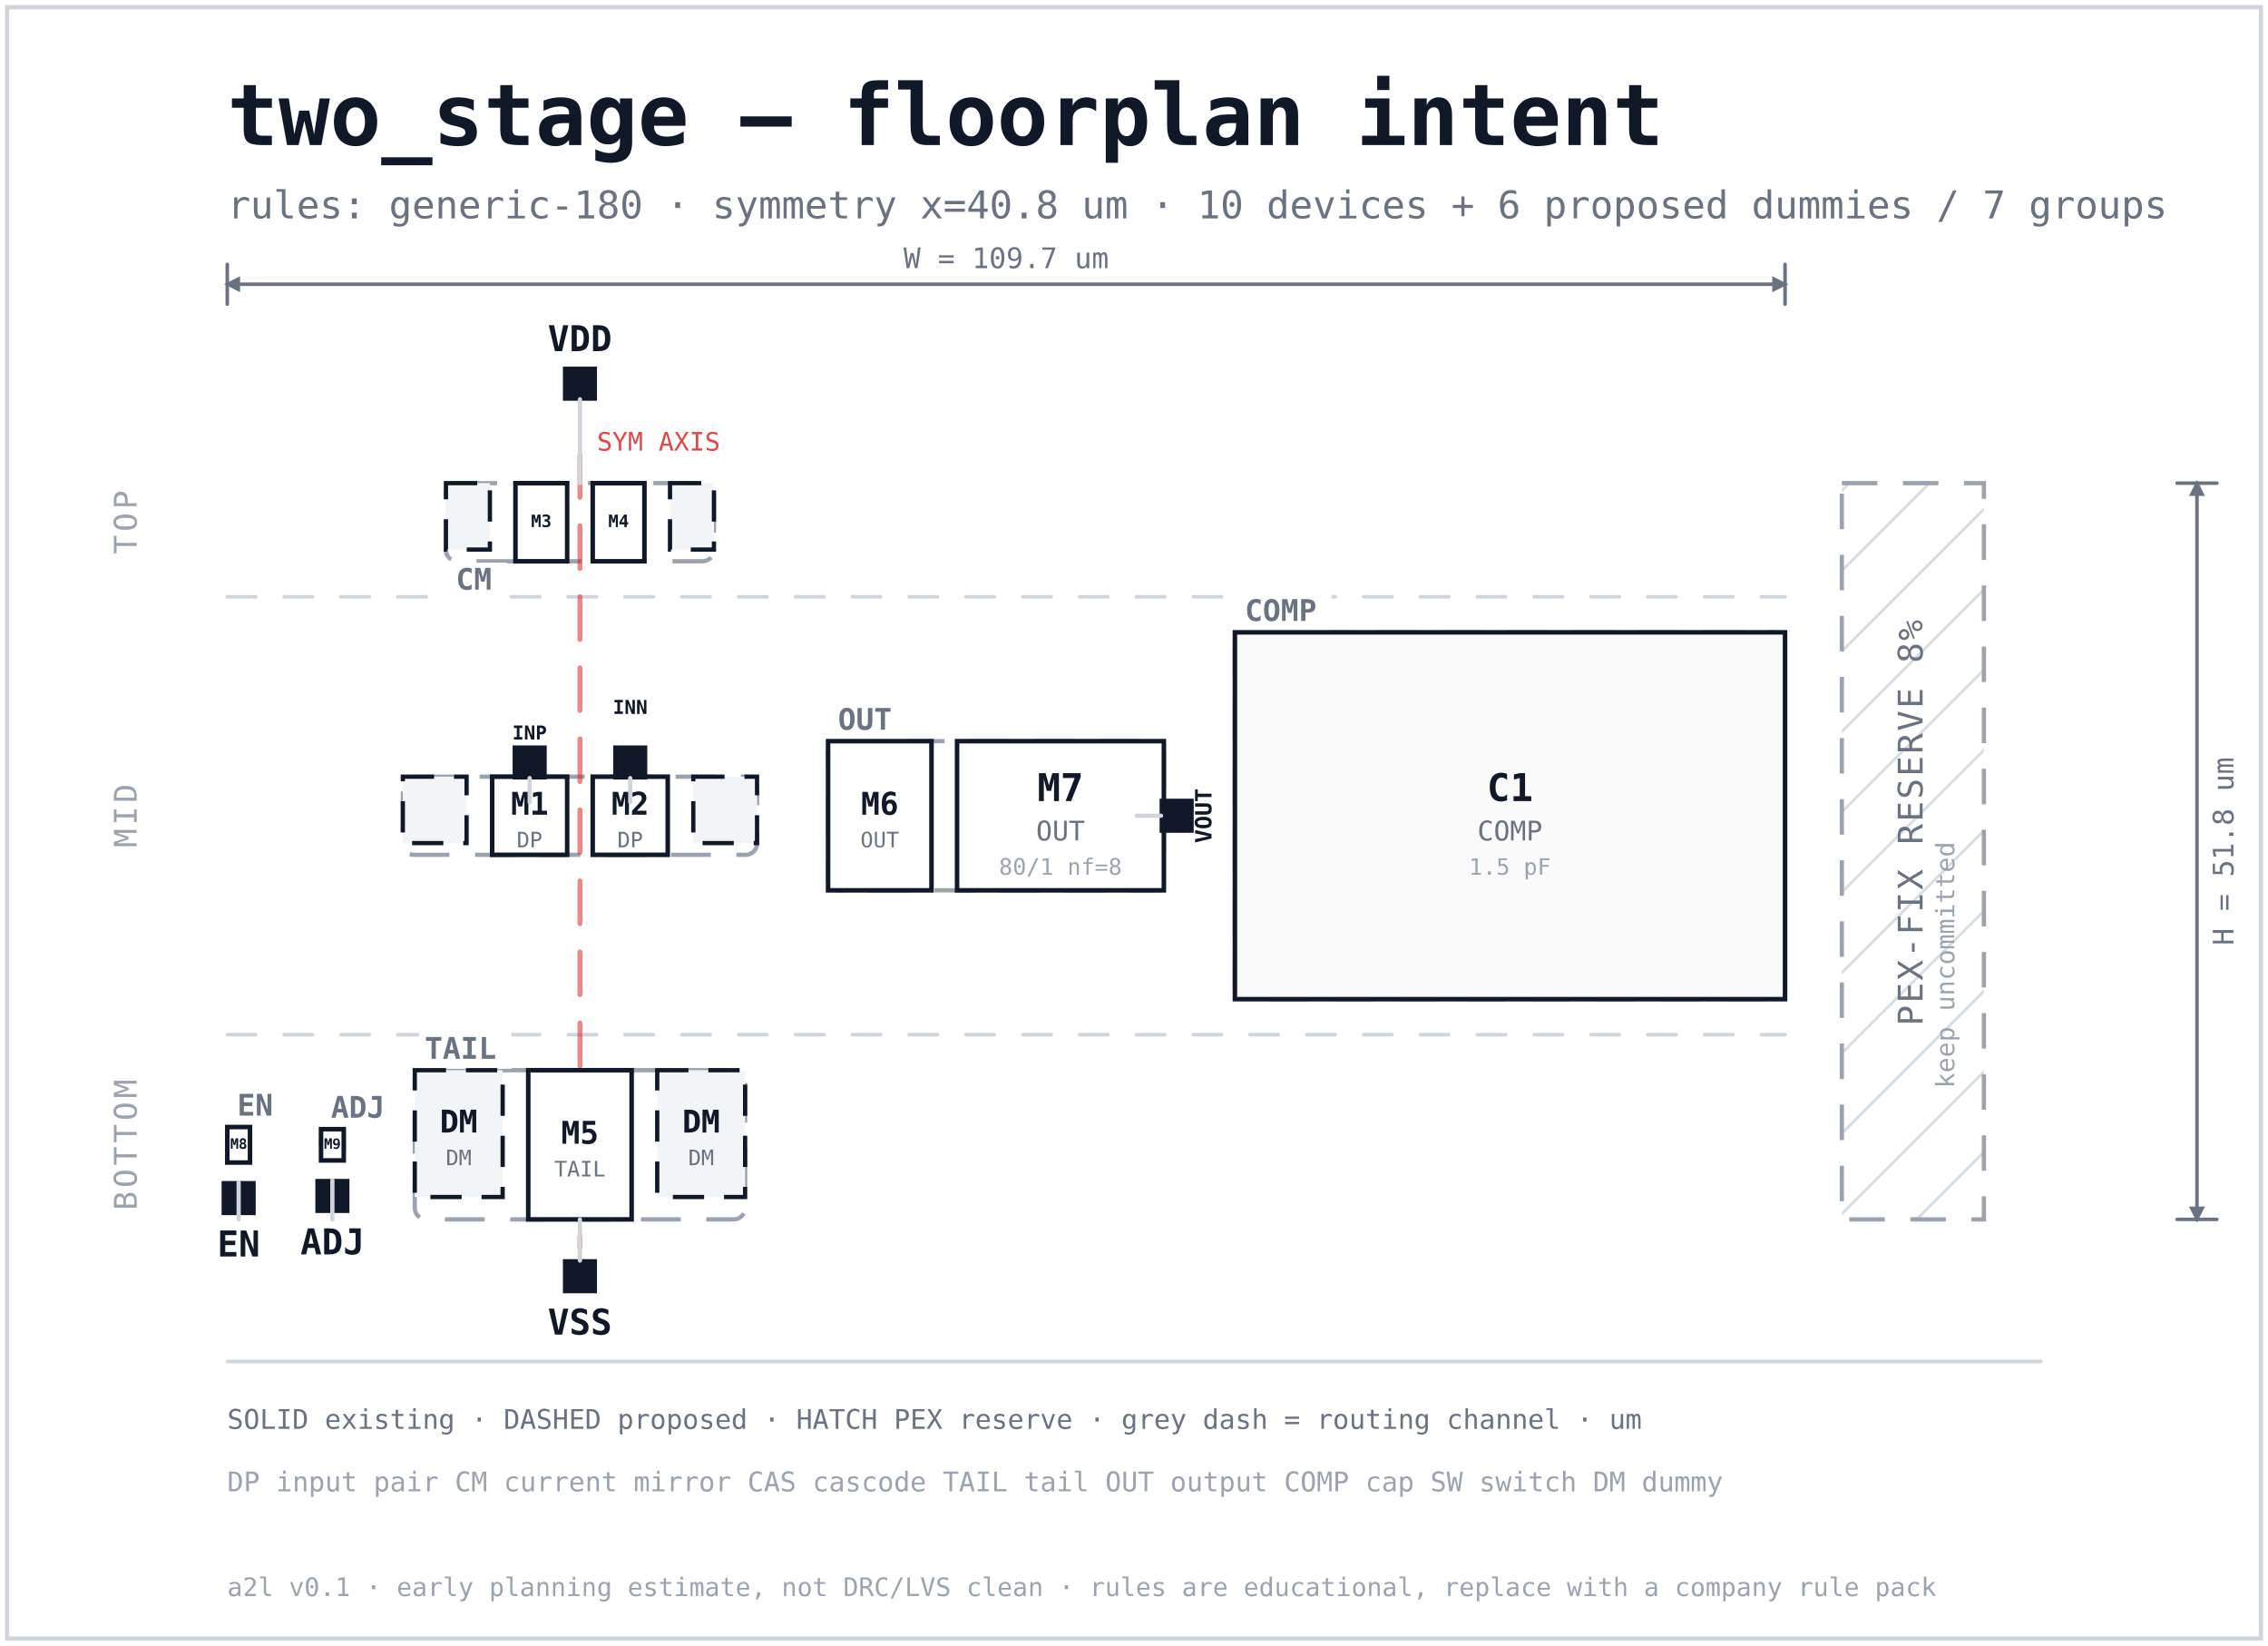
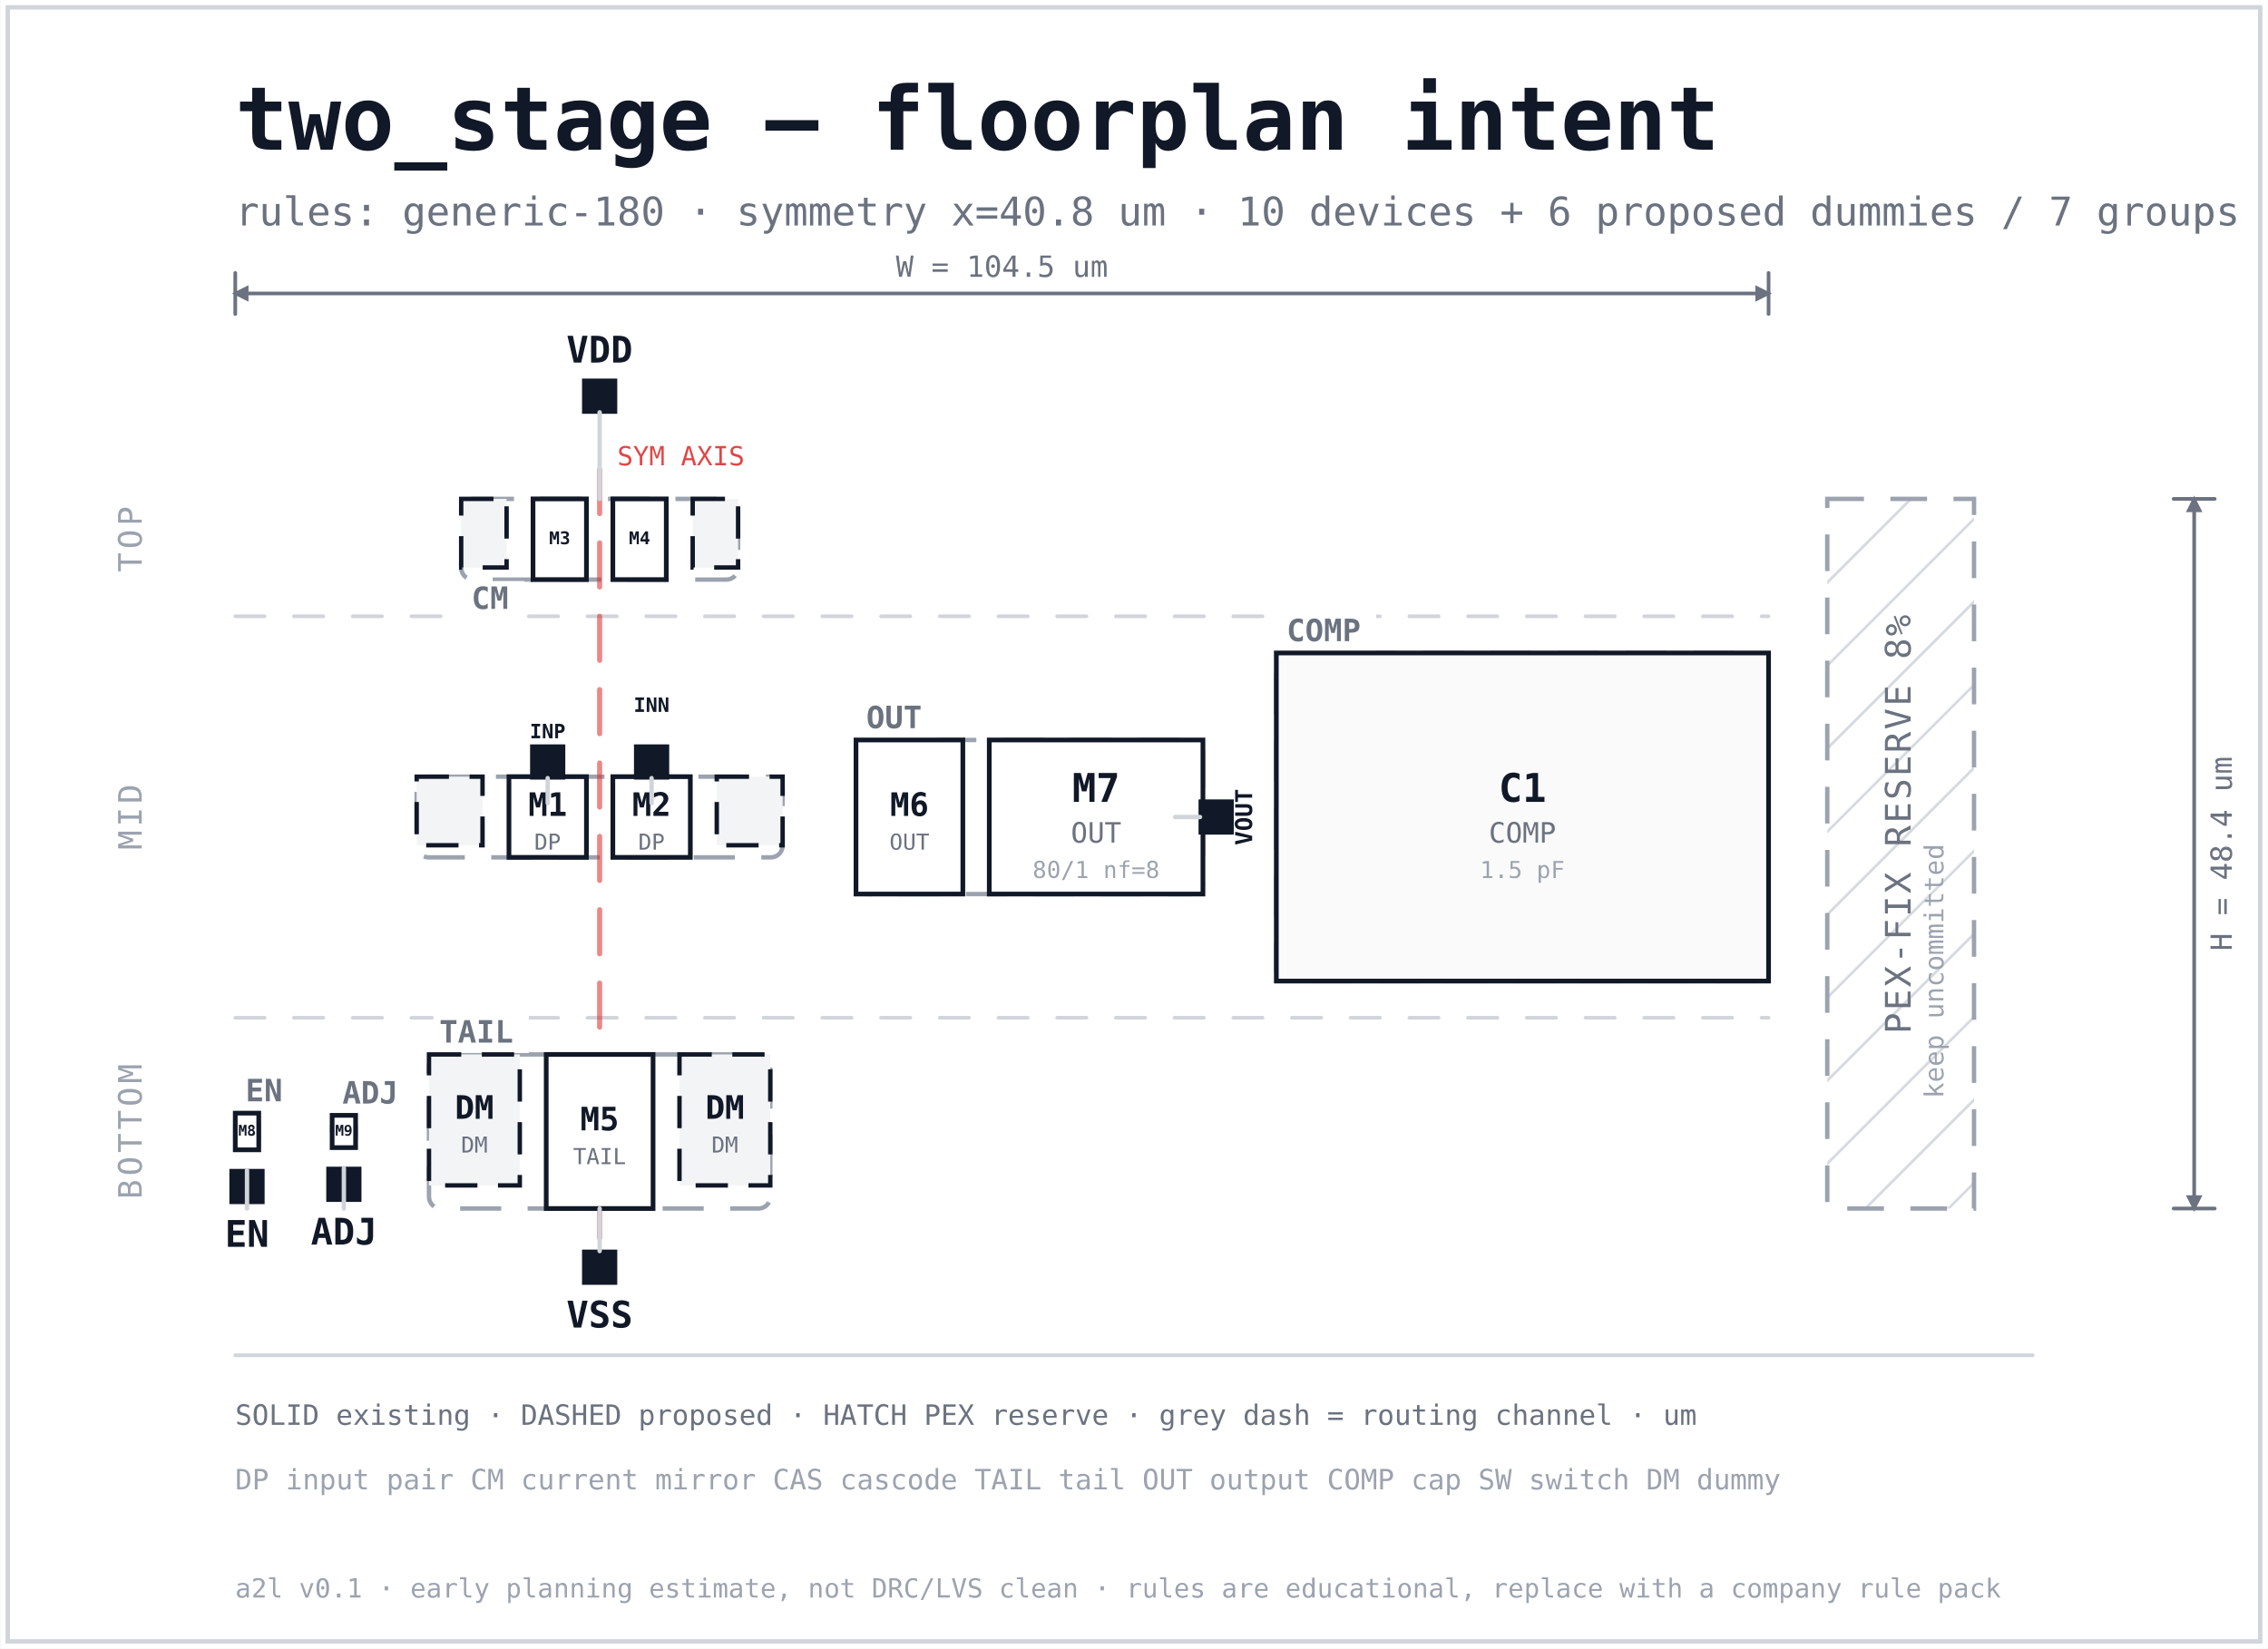
- <svg xmlns="http://www.w3.org/2000/svg" viewBox="0 0 159.666 115.820" width="958" height="695" role="img" aria-label="Floorplan sketch intent for two_stage" style="max-width:100%;background:#ffffff">
+ <svg xmlns="http://www.w3.org/2000/svg" viewBox="0 0 154.477 112.361" width="927" height="674" role="img" aria-label="Floorplan sketch intent for two_stage" style="max-width:100%;background:#ffffff">
  <defs>
    <marker id="arrow" viewBox="0 0 10 10" refX="8" refY="5" markerWidth="4.5" markerHeight="4.5" orient="auto-start-reverse">
      <path d="M 0 0 L 10 5 L 0 10 z" fill="#6b7280" />
    </marker>
    <pattern id="hatch" width="4" height="4" patternUnits="userSpaceOnUse" patternTransform="rotate(45)">
      <line x1="0" y1="0" x2="0" y2="4" stroke="#d1d5db" stroke-width="0.35" />
    </pattern>
  </defs>
-   <rect x="0" y="0" width="159.666" height="115.820" fill="#ffffff" />
-   <rect x="129.666" y="34.000" width="10.000" height="51.820" rx="0" fill="url(#hatch)" stroke="#9ca3af" stroke-width="0.3" stroke-dasharray="2.5,1.8" />
-   <text x="134.666" y="57.910" fill="#6b7280" font-size="2.4" font-family="ui-monospace, SFMono-Regular, Menlo, Consolas, monospace" font-weight="normal" text-anchor="middle" dominant-baseline="middle" letter-spacing="0.15" transform="rotate(-90 134.666 57.910)" opacity="1">PEX-FIX RESERVE 8%</text>
-   <text x="137.066" y="67.910" fill="#9ca3af" font-size="1.8" font-family="ui-monospace, SFMono-Regular, Menlo, Consolas, monospace" font-weight="normal" text-anchor="middle" dominant-baseline="middle" transform="rotate(-90 137.066 67.910)" opacity="1">keep uncommitted</text>
+   <rect x="0" y="0" width="154.477" height="112.361" fill="#ffffff" />
+   <rect x="124.477" y="34.000" width="10.000" height="48.361" rx="0" fill="url(#hatch)" stroke="#9ca3af" stroke-width="0.3" stroke-dasharray="2.5,1.8" />
+   <text x="129.477" y="56.180" fill="#6b7280" font-size="2.4" font-family="ui-monospace, SFMono-Regular, Menlo, Consolas, monospace" font-weight="normal" text-anchor="middle" dominant-baseline="middle" letter-spacing="0.15" transform="rotate(-90 129.477 56.180)" opacity="1">PEX-FIX RESERVE 8%</text>
+   <text x="131.877" y="66.180" fill="#9ca3af" font-size="1.8" font-family="ui-monospace, SFMono-Regular, Menlo, Consolas, monospace" font-weight="normal" text-anchor="middle" dominant-baseline="middle" transform="rotate(-90 131.877 66.180)" opacity="1">keep uncommitted</text>
  <text x="9.000" y="36.750" fill="#9ca3af" font-size="2.2" font-family="ui-monospace, SFMono-Regular, Menlo, Consolas, monospace" font-weight="normal" text-anchor="middle" dominant-baseline="middle" letter-spacing="0.25" transform="rotate(-90 9.000 36.750)" opacity="1">TOP</text>
-   <text x="9.000" y="57.410" fill="#9ca3af" font-size="2.2" font-family="ui-monospace, SFMono-Regular, Menlo, Consolas, monospace" font-weight="normal" text-anchor="middle" dominant-baseline="middle" letter-spacing="0.25" transform="rotate(-90 9.000 57.410)" opacity="1">MID</text>
-   <text x="9.000" y="80.570" fill="#9ca3af" font-size="2.2" font-family="ui-monospace, SFMono-Regular, Menlo, Consolas, monospace" font-weight="normal" text-anchor="middle" dominant-baseline="middle" letter-spacing="0.25" transform="rotate(-90 9.000 80.570)" opacity="1">BOTTOM</text>
-   <line x1="16.000" y1="42.000" x2="125.666" y2="42.000" stroke="#d1d5db" stroke-width="0.25" stroke-linecap="round" stroke-dasharray="2.0,2.0" opacity="1" />
-   <line x1="16.000" y1="72.820" x2="125.666" y2="72.820" stroke="#d1d5db" stroke-width="0.25" stroke-linecap="round" stroke-dasharray="2.0,2.0" opacity="1" />
-   <rect x="86.936" y="44.500" width="38.730" height="25.820" rx="0.8" fill="none" stroke="#9ca3af" stroke-width="0.3" stroke-dasharray="2.8,1.8" />
+   <text x="9.000" y="55.680" fill="#9ca3af" font-size="2.2" font-family="ui-monospace, SFMono-Regular, Menlo, Consolas, monospace" font-weight="normal" text-anchor="middle" dominant-baseline="middle" letter-spacing="0.25" transform="rotate(-90 9.000 55.680)" opacity="1">MID</text>
+   <text x="9.000" y="77.111" fill="#9ca3af" font-size="2.2" font-family="ui-monospace, SFMono-Regular, Menlo, Consolas, monospace" font-weight="normal" text-anchor="middle" dominant-baseline="middle" letter-spacing="0.25" transform="rotate(-90 9.000 77.111)" opacity="1">BOTTOM</text>
+   <line x1="16.000" y1="42.000" x2="120.477" y2="42.000" stroke="#d1d5db" stroke-width="0.25" stroke-linecap="round" stroke-dasharray="2.0,2.0" opacity="1" />
+   <line x1="16.000" y1="69.361" x2="120.477" y2="69.361" stroke="#d1d5db" stroke-width="0.25" stroke-linecap="round" stroke-dasharray="2.0,2.0" opacity="1" />
+   <rect x="86.936" y="44.500" width="33.541" height="22.361" rx="0.8" fill="none" stroke="#9ca3af" stroke-width="0.3" stroke-dasharray="2.8,1.8" />
  <rect x="87.236" y="41.800" width="6.500" height="2.600" rx="0" fill="#ffffff" stroke="none" stroke-width="0" />
  <text x="87.636" y="43.100" fill="#6b7280" font-size="2.1" font-family="ui-monospace, SFMono-Regular, Menlo, Consolas, monospace" font-weight="bold" text-anchor="start" dominant-baseline="middle" opacity="1">COMP</text>
-   <rect x="29.200" y="75.320" width="23.256" height="10.500" rx="0.8" fill="none" stroke="#9ca3af" stroke-width="0.3" stroke-dasharray="2.8,1.8" />
-   <rect x="29.500" y="72.620" width="6.500" height="2.600" rx="0" fill="#ffffff" stroke="none" stroke-width="0" />
-   <text x="29.900" y="73.920" fill="#6b7280" font-size="2.1" font-family="ui-monospace, SFMono-Regular, Menlo, Consolas, monospace" font-weight="bold" text-anchor="start" dominant-baseline="middle" opacity="1">TAIL</text>
-   <rect x="58.296" y="52.160" width="23.640" height="10.500" rx="0.8" fill="none" stroke="#9ca3af" stroke-width="0.3" stroke-dasharray="2.8,1.8" />
-   <rect x="58.596" y="49.460" width="5.250" height="2.600" rx="0" fill="#ffffff" stroke="none" stroke-width="0" />
-   <text x="58.996" y="50.760" fill="#6b7280" font-size="2.1" font-family="ui-monospace, SFMono-Regular, Menlo, Consolas, monospace" font-weight="bold" text-anchor="start" dominant-baseline="middle" opacity="1">OUT</text>
-   <rect x="28.360" y="54.660" width="24.936" height="5.500" rx="0.8" fill="none" stroke="#9ca3af" stroke-width="0.3" stroke-dasharray="2.8,1.8" />
+   <rect x="29.200" y="71.861" width="23.256" height="10.500" rx="0.8" fill="none" stroke="#9ca3af" stroke-width="0.3" stroke-dasharray="2.8,1.8" />
+   <rect x="29.500" y="69.161" width="6.500" height="2.600" rx="0" fill="#ffffff" stroke="none" stroke-width="0" />
+   <text x="29.900" y="70.461" fill="#6b7280" font-size="2.1" font-family="ui-monospace, SFMono-Regular, Menlo, Consolas, monospace" font-weight="bold" text-anchor="start" dominant-baseline="middle" opacity="1">TAIL</text>
+   <rect x="58.296" y="50.430" width="23.640" height="10.500" rx="0.8" fill="none" stroke="#9ca3af" stroke-width="0.3" stroke-dasharray="2.8,1.8" />
+   <rect x="58.596" y="47.730" width="5.250" height="2.600" rx="0" fill="#ffffff" stroke="none" stroke-width="0" />
+   <text x="58.996" y="49.030" fill="#6b7280" font-size="2.1" font-family="ui-monospace, SFMono-Regular, Menlo, Consolas, monospace" font-weight="bold" text-anchor="start" dominant-baseline="middle" opacity="1">OUT</text>
+   <rect x="28.360" y="52.930" width="24.936" height="5.500" rx="0.8" fill="none" stroke="#9ca3af" stroke-width="0.3" stroke-dasharray="2.8,1.8" />
  <rect x="31.394" y="34.000" width="18.868" height="5.500" rx="0.8" fill="none" stroke="#9ca3af" stroke-width="0.3" stroke-dasharray="2.8,1.8" />
  <rect x="31.694" y="39.600" width="4.000" height="2.600" rx="0" fill="#ffffff" stroke="none" stroke-width="0" />
  <text x="32.094" y="40.900" fill="#6b7280" font-size="2.1" font-family="ui-monospace, SFMono-Regular, Menlo, Consolas, monospace" font-weight="bold" text-anchor="start" dominant-baseline="middle" opacity="1">CM</text>
-   <rect x="16.000" y="79.320" width="1.600" height="2.500" rx="0.8" fill="none" stroke="#9ca3af" stroke-width="0.3" stroke-dasharray="2.8,1.8" />
-   <rect x="16.300" y="76.620" width="4.000" height="2.600" rx="0" fill="#ffffff" stroke="none" stroke-width="0" />
-   <text x="16.700" y="77.920" fill="#6b7280" font-size="2.1" font-family="ui-monospace, SFMono-Regular, Menlo, Consolas, monospace" font-weight="bold" text-anchor="start" dominant-baseline="middle" opacity="1">EN</text>
-   <rect x="22.600" y="79.470" width="1.600" height="2.200" rx="0.8" fill="none" stroke="#9ca3af" stroke-width="0.3" stroke-dasharray="2.8,1.8" />
-   <rect x="22.900" y="76.770" width="5.250" height="2.600" rx="0" fill="#ffffff" stroke="none" stroke-width="0" />
-   <text x="23.300" y="78.070" fill="#6b7280" font-size="2.1" font-family="ui-monospace, SFMono-Regular, Menlo, Consolas, monospace" font-weight="bold" text-anchor="start" dominant-baseline="middle" opacity="1">ADJ</text>
-   <line x1="40.828" y1="32.000" x2="40.828" y2="87.820" stroke="#dc2626" stroke-width="0.35" stroke-linecap="round" stroke-dasharray="3.0,2.0" opacity="0.55" />
+   <rect x="16.000" y="75.861" width="1.600" height="2.500" rx="0.8" fill="none" stroke="#9ca3af" stroke-width="0.3" stroke-dasharray="2.8,1.8" />
+   <rect x="16.300" y="73.161" width="4.000" height="2.600" rx="0" fill="#ffffff" stroke="none" stroke-width="0" />
+   <text x="16.700" y="74.461" fill="#6b7280" font-size="2.1" font-family="ui-monospace, SFMono-Regular, Menlo, Consolas, monospace" font-weight="bold" text-anchor="start" dominant-baseline="middle" opacity="1">EN</text>
+   <rect x="22.600" y="76.011" width="1.600" height="2.200" rx="0.8" fill="none" stroke="#9ca3af" stroke-width="0.3" stroke-dasharray="2.8,1.8" />
+   <rect x="22.900" y="73.311" width="5.250" height="2.600" rx="0" fill="#ffffff" stroke="none" stroke-width="0" />
+   <text x="23.300" y="74.611" fill="#6b7280" font-size="2.1" font-family="ui-monospace, SFMono-Regular, Menlo, Consolas, monospace" font-weight="bold" text-anchor="start" dominant-baseline="middle" opacity="1">ADJ</text>
+   <line x1="40.828" y1="32.000" x2="40.828" y2="84.361" stroke="#dc2626" stroke-width="0.35" stroke-linecap="round" stroke-dasharray="3.0,2.0" opacity="0.55" />
  <text x="42.028" y="31.200" fill="#dc2626" font-size="1.8" font-family="ui-monospace, SFMono-Regular, Menlo, Consolas, monospace" font-weight="normal" text-anchor="start" dominant-baseline="middle" opacity="0.85">SYM AXIS</text>
-   <rect x="86.936" y="44.500" width="38.730" height="25.820" rx="0" fill="#fafafa" stroke="#111827" stroke-width="0.32" />
-   <text x="106.301" y="55.610" fill="#111827" font-size="2.7" font-family="ui-monospace, SFMono-Regular, Menlo, Consolas, monospace" font-weight="bold" text-anchor="middle" dominant-baseline="middle" opacity="1">C1</text>
-   <text x="106.301" y="58.610" fill="#6b7280" font-size="1.9" font-family="ui-monospace, SFMono-Regular, Menlo, Consolas, monospace" font-weight="normal" text-anchor="middle" dominant-baseline="middle" opacity="1">COMP</text>
-   <text x="106.301" y="61.110" fill="#9ca3af" font-size="1.6" font-family="ui-monospace, SFMono-Regular, Menlo, Consolas, monospace" font-weight="normal" text-anchor="middle" dominant-baseline="middle" opacity="1">1.5 pF</text>
-   <rect x="37.188" y="75.320" width="7.280" height="10.500" rx="0" fill="#ffffff" stroke="#111827" stroke-width="0.32" />
-   <text x="40.828" y="79.870" fill="#111827" font-size="2.2" font-family="ui-monospace, SFMono-Regular, Menlo, Consolas, monospace" font-weight="bold" text-anchor="middle" dominant-baseline="middle" opacity="1">M5</text>
-   <text x="40.828" y="82.370" fill="#6b7280" font-size="1.5" font-family="ui-monospace, SFMono-Regular, Menlo, Consolas, monospace" font-weight="normal" text-anchor="middle" dominant-baseline="middle" opacity="1">TAIL</text>
-   <rect x="29.200" y="75.320" width="6.188" height="8.925" rx="0" fill="#f3f4f6" stroke="#111827" stroke-width="0.3" stroke-dasharray="2.2,1.4" />
-   <text x="32.294" y="79.082" fill="#111827" font-size="2.2" font-family="ui-monospace, SFMono-Regular, Menlo, Consolas, monospace" font-weight="bold" text-anchor="middle" dominant-baseline="middle" opacity="1">DM</text>
-   <text x="32.294" y="81.582" fill="#6b7280" font-size="1.5" font-family="ui-monospace, SFMono-Regular, Menlo, Consolas, monospace" font-weight="normal" text-anchor="middle" dominant-baseline="middle" opacity="1">DM</text>
-   <rect x="46.268" y="75.320" width="6.188" height="8.925" rx="0" fill="#f3f4f6" stroke="#111827" stroke-width="0.3" stroke-dasharray="2.2,1.4" />
-   <text x="49.362" y="79.082" fill="#111827" font-size="2.2" font-family="ui-monospace, SFMono-Regular, Menlo, Consolas, monospace" font-weight="bold" text-anchor="middle" dominant-baseline="middle" opacity="1">DM</text>
-   <text x="49.362" y="81.582" fill="#6b7280" font-size="1.5" font-family="ui-monospace, SFMono-Regular, Menlo, Consolas, monospace" font-weight="normal" text-anchor="middle" dominant-baseline="middle" opacity="1">DM</text>
-   <rect x="58.296" y="52.160" width="7.280" height="10.500" rx="0" fill="#ffffff" stroke="#111827" stroke-width="0.32" />
-   <text x="61.936" y="56.710" fill="#111827" font-size="2.2" font-family="ui-monospace, SFMono-Regular, Menlo, Consolas, monospace" font-weight="bold" text-anchor="middle" dominant-baseline="middle" opacity="1">M6</text>
-   <text x="61.936" y="59.210" fill="#6b7280" font-size="1.5" font-family="ui-monospace, SFMono-Regular, Menlo, Consolas, monospace" font-weight="normal" text-anchor="middle" dominant-baseline="middle" opacity="1">OUT</text>
-   <rect x="67.376" y="52.160" width="14.560" height="10.500" rx="0" fill="#ffffff" stroke="#111827" stroke-width="0.32" />
-   <text x="74.656" y="55.610" fill="#111827" font-size="2.7" font-family="ui-monospace, SFMono-Regular, Menlo, Consolas, monospace" font-weight="bold" text-anchor="middle" dominant-baseline="middle" opacity="1">M7</text>
-   <text x="74.656" y="58.610" fill="#6b7280" font-size="1.9" font-family="ui-monospace, SFMono-Regular, Menlo, Consolas, monospace" font-weight="normal" text-anchor="middle" dominant-baseline="middle" opacity="1">OUT</text>
-   <text x="74.656" y="61.110" fill="#9ca3af" font-size="1.6" font-family="ui-monospace, SFMono-Regular, Menlo, Consolas, monospace" font-weight="normal" text-anchor="middle" dominant-baseline="middle" opacity="1">80/1 nf=8</text>
-   <rect x="34.648" y="54.660" width="5.280" height="5.500" rx="0" fill="#ffffff" stroke="#111827" stroke-width="0.32" />
-   <text x="37.288" y="56.710" fill="#111827" font-size="2.2" font-family="ui-monospace, SFMono-Regular, Menlo, Consolas, monospace" font-weight="bold" text-anchor="middle" dominant-baseline="middle" opacity="1">M1</text>
-   <text x="37.288" y="59.210" fill="#6b7280" font-size="1.5" font-family="ui-monospace, SFMono-Regular, Menlo, Consolas, monospace" font-weight="normal" text-anchor="middle" dominant-baseline="middle" opacity="1">DP</text>
-   <rect x="41.728" y="54.660" width="5.280" height="5.500" rx="0" fill="#ffffff" stroke="#111827" stroke-width="0.32" />
-   <text x="44.368" y="56.710" fill="#111827" font-size="2.2" font-family="ui-monospace, SFMono-Regular, Menlo, Consolas, monospace" font-weight="bold" text-anchor="middle" dominant-baseline="middle" opacity="1">M2</text>
-   <text x="44.368" y="59.210" fill="#6b7280" font-size="1.5" font-family="ui-monospace, SFMono-Regular, Menlo, Consolas, monospace" font-weight="normal" text-anchor="middle" dominant-baseline="middle" opacity="1">DP</text>
-   <rect x="28.360" y="54.660" width="4.488" height="4.675" rx="0" fill="#f3f4f6" stroke="#111827" stroke-width="0.3" stroke-dasharray="2.2,1.4" />
-   <rect x="48.808" y="54.660" width="4.488" height="4.675" rx="0" fill="#f3f4f6" stroke="#111827" stroke-width="0.3" stroke-dasharray="2.2,1.4" />
+   <rect x="86.936" y="44.500" width="33.541" height="22.361" rx="0" fill="#fafafa" stroke="#111827" stroke-width="0.32" />
+   <text x="103.707" y="53.880" fill="#111827" font-size="2.7" font-family="ui-monospace, SFMono-Regular, Menlo, Consolas, monospace" font-weight="bold" text-anchor="middle" dominant-baseline="middle" opacity="1">C1</text>
+   <text x="103.707" y="56.880" fill="#6b7280" font-size="1.9" font-family="ui-monospace, SFMono-Regular, Menlo, Consolas, monospace" font-weight="normal" text-anchor="middle" dominant-baseline="middle" opacity="1">COMP</text>
+   <text x="103.707" y="59.380" fill="#9ca3af" font-size="1.6" font-family="ui-monospace, SFMono-Regular, Menlo, Consolas, monospace" font-weight="normal" text-anchor="middle" dominant-baseline="middle" opacity="1">1.5 pF</text>
+   <rect x="37.188" y="71.861" width="7.280" height="10.500" rx="0" fill="#ffffff" stroke="#111827" stroke-width="0.32" />
+   <text x="40.828" y="76.411" fill="#111827" font-size="2.2" font-family="ui-monospace, SFMono-Regular, Menlo, Consolas, monospace" font-weight="bold" text-anchor="middle" dominant-baseline="middle" opacity="1">M5</text>
+   <text x="40.828" y="78.911" fill="#6b7280" font-size="1.5" font-family="ui-monospace, SFMono-Regular, Menlo, Consolas, monospace" font-weight="normal" text-anchor="middle" dominant-baseline="middle" opacity="1">TAIL</text>
+   <rect x="29.200" y="71.861" width="6.188" height="8.925" rx="0" fill="#f3f4f6" stroke="#111827" stroke-width="0.3" stroke-dasharray="2.2,1.4" />
+   <text x="32.294" y="75.623" fill="#111827" font-size="2.2" font-family="ui-monospace, SFMono-Regular, Menlo, Consolas, monospace" font-weight="bold" text-anchor="middle" dominant-baseline="middle" opacity="1">DM</text>
+   <text x="32.294" y="78.123" fill="#6b7280" font-size="1.5" font-family="ui-monospace, SFMono-Regular, Menlo, Consolas, monospace" font-weight="normal" text-anchor="middle" dominant-baseline="middle" opacity="1">DM</text>
+   <rect x="46.268" y="71.861" width="6.188" height="8.925" rx="0" fill="#f3f4f6" stroke="#111827" stroke-width="0.3" stroke-dasharray="2.2,1.4" />
+   <text x="49.362" y="75.623" fill="#111827" font-size="2.2" font-family="ui-monospace, SFMono-Regular, Menlo, Consolas, monospace" font-weight="bold" text-anchor="middle" dominant-baseline="middle" opacity="1">DM</text>
+   <text x="49.362" y="78.123" fill="#6b7280" font-size="1.5" font-family="ui-monospace, SFMono-Regular, Menlo, Consolas, monospace" font-weight="normal" text-anchor="middle" dominant-baseline="middle" opacity="1">DM</text>
+   <rect x="58.296" y="50.430" width="7.280" height="10.500" rx="0" fill="#ffffff" stroke="#111827" stroke-width="0.32" />
+   <text x="61.936" y="54.980" fill="#111827" font-size="2.2" font-family="ui-monospace, SFMono-Regular, Menlo, Consolas, monospace" font-weight="bold" text-anchor="middle" dominant-baseline="middle" opacity="1">M6</text>
+   <text x="61.936" y="57.480" fill="#6b7280" font-size="1.5" font-family="ui-monospace, SFMono-Regular, Menlo, Consolas, monospace" font-weight="normal" text-anchor="middle" dominant-baseline="middle" opacity="1">OUT</text>
+   <rect x="67.376" y="50.430" width="14.560" height="10.500" rx="0" fill="#ffffff" stroke="#111827" stroke-width="0.32" />
+   <text x="74.656" y="53.880" fill="#111827" font-size="2.7" font-family="ui-monospace, SFMono-Regular, Menlo, Consolas, monospace" font-weight="bold" text-anchor="middle" dominant-baseline="middle" opacity="1">M7</text>
+   <text x="74.656" y="56.880" fill="#6b7280" font-size="1.9" font-family="ui-monospace, SFMono-Regular, Menlo, Consolas, monospace" font-weight="normal" text-anchor="middle" dominant-baseline="middle" opacity="1">OUT</text>
+   <text x="74.656" y="59.380" fill="#9ca3af" font-size="1.6" font-family="ui-monospace, SFMono-Regular, Menlo, Consolas, monospace" font-weight="normal" text-anchor="middle" dominant-baseline="middle" opacity="1">80/1 nf=8</text>
+   <rect x="34.648" y="52.930" width="5.280" height="5.500" rx="0" fill="#ffffff" stroke="#111827" stroke-width="0.32" />
+   <text x="37.288" y="54.980" fill="#111827" font-size="2.2" font-family="ui-monospace, SFMono-Regular, Menlo, Consolas, monospace" font-weight="bold" text-anchor="middle" dominant-baseline="middle" opacity="1">M1</text>
+   <text x="37.288" y="57.480" fill="#6b7280" font-size="1.5" font-family="ui-monospace, SFMono-Regular, Menlo, Consolas, monospace" font-weight="normal" text-anchor="middle" dominant-baseline="middle" opacity="1">DP</text>
+   <rect x="41.728" y="52.930" width="5.280" height="5.500" rx="0" fill="#ffffff" stroke="#111827" stroke-width="0.32" />
+   <text x="44.368" y="54.980" fill="#111827" font-size="2.2" font-family="ui-monospace, SFMono-Regular, Menlo, Consolas, monospace" font-weight="bold" text-anchor="middle" dominant-baseline="middle" opacity="1">M2</text>
+   <text x="44.368" y="57.480" fill="#6b7280" font-size="1.5" font-family="ui-monospace, SFMono-Regular, Menlo, Consolas, monospace" font-weight="normal" text-anchor="middle" dominant-baseline="middle" opacity="1">DP</text>
+   <rect x="28.360" y="52.930" width="4.488" height="4.675" rx="0" fill="#f3f4f6" stroke="#111827" stroke-width="0.3" stroke-dasharray="2.2,1.4" />
+   <rect x="48.808" y="52.930" width="4.488" height="4.675" rx="0" fill="#f3f4f6" stroke="#111827" stroke-width="0.3" stroke-dasharray="2.2,1.4" />
  <rect x="36.288" y="34.000" width="3.640" height="5.500" rx="0" fill="#ffffff" stroke="#111827" stroke-width="0.32" />
  <text x="38.108" y="36.750" fill="#111827" font-size="1.2" font-family="ui-monospace, SFMono-Regular, Menlo, Consolas, monospace" font-weight="bold" text-anchor="middle" dominant-baseline="middle" opacity="1">M3</text>
  <rect x="41.728" y="34.000" width="3.640" height="5.500" rx="0" fill="#ffffff" stroke="#111827" stroke-width="0.32" />
  <text x="43.548" y="36.750" fill="#111827" font-size="1.2" font-family="ui-monospace, SFMono-Regular, Menlo, Consolas, monospace" font-weight="bold" text-anchor="middle" dominant-baseline="middle" opacity="1">M4</text>
  <rect x="31.394" y="34.000" width="3.094" height="4.675" rx="0" fill="#f3f4f6" stroke="#111827" stroke-width="0.3" stroke-dasharray="2.2,1.4" />
  <rect x="47.168" y="34.000" width="3.094" height="4.675" rx="0" fill="#f3f4f6" stroke="#111827" stroke-width="0.3" stroke-dasharray="2.2,1.4" />
-   <rect x="16.000" y="79.320" width="1.600" height="2.500" rx="0" fill="#ffffff" stroke="#111827" stroke-width="0.32" />
-   <text x="16.800" y="80.570" fill="#111827" font-size="0.992" font-family="ui-monospace, SFMono-Regular, Menlo, Consolas, monospace" font-weight="bold" text-anchor="middle" dominant-baseline="middle" opacity="1">M8</text>
-   <rect x="22.600" y="79.470" width="1.600" height="2.200" rx="0" fill="#ffffff" stroke="#111827" stroke-width="0.32" />
-   <text x="23.400" y="80.570" fill="#111827" font-size="0.992" font-family="ui-monospace, SFMono-Regular, Menlo, Consolas, monospace" font-weight="bold" text-anchor="middle" dominant-baseline="middle" opacity="1">M9</text>
+   <rect x="16.000" y="75.861" width="1.600" height="2.500" rx="0" fill="#ffffff" stroke="#111827" stroke-width="0.32" />
+   <text x="16.800" y="77.111" fill="#111827" font-size="0.992" font-family="ui-monospace, SFMono-Regular, Menlo, Consolas, monospace" font-weight="bold" text-anchor="middle" dominant-baseline="middle" opacity="1">M8</text>
+   <rect x="22.600" y="76.011" width="1.600" height="2.200" rx="0" fill="#ffffff" stroke="#111827" stroke-width="0.32" />
+   <text x="23.400" y="77.111" fill="#111827" font-size="0.992" font-family="ui-monospace, SFMono-Regular, Menlo, Consolas, monospace" font-weight="bold" text-anchor="middle" dominant-baseline="middle" opacity="1">M9</text>
  <rect x="39.728" y="25.900" width="2.200" height="2.200" rx="0" fill="#111827" stroke="#111827" stroke-width="0.2" />
  <text x="40.828" y="24.000" fill="#111827" font-size="2.5" font-family="ui-monospace, SFMono-Regular, Menlo, Consolas, monospace" font-weight="bold" text-anchor="middle" dominant-baseline="middle" opacity="1">VDD</text>
  <line x1="40.828" y1="28.100" x2="40.828" y2="34.000" stroke="#d1d5db" stroke-width="0.3" stroke-linecap="round" opacity="1" />
-   <rect x="39.728" y="88.720" width="2.200" height="2.200" rx="0" fill="#111827" stroke="#111827" stroke-width="0.2" />
-   <text x="40.828" y="93.220" fill="#111827" font-size="2.5" font-family="ui-monospace, SFMono-Regular, Menlo, Consolas, monospace" font-weight="bold" text-anchor="middle" dominant-baseline="middle" opacity="1">VSS</text>
-   <line x1="40.828" y1="88.720" x2="40.828" y2="85.820" stroke="#d1d5db" stroke-width="0.3" stroke-linecap="round" opacity="1" />
-   <rect x="36.188" y="52.560" width="2.200" height="2.200" rx="0" fill="#111827" stroke="#111827" stroke-width="0.2" />
-   <text x="37.288" y="51.660" fill="#111827" font-size="1.35" font-family="ui-monospace, SFMono-Regular, Menlo, Consolas, monospace" font-weight="bold" text-anchor="middle" dominant-baseline="middle" opacity="1">INP</text>
-   <line x1="37.288" y1="54.760" x2="37.288" y2="56.460" stroke="#d1d5db" stroke-width="0.3" stroke-linecap="round" opacity="1" />
-   <rect x="43.268" y="52.560" width="2.200" height="2.200" rx="0" fill="#111827" stroke="#111827" stroke-width="0.2" />
-   <text x="44.368" y="49.860" fill="#111827" font-size="1.35" font-family="ui-monospace, SFMono-Regular, Menlo, Consolas, monospace" font-weight="bold" text-anchor="middle" dominant-baseline="middle" opacity="1">INN</text>
-   <line x1="44.368" y1="54.760" x2="44.368" y2="56.460" stroke="#d1d5db" stroke-width="0.3" stroke-linecap="round" opacity="1" />
-   <rect x="81.736" y="56.310" width="2.200" height="2.200" rx="0" fill="#111827" stroke="#111827" stroke-width="0.2" />
-   <text x="84.836" y="57.410" fill="#111827" font-size="1.6" font-family="ui-monospace, SFMono-Regular, Menlo, Consolas, monospace" font-weight="bold" text-anchor="middle" dominant-baseline="middle" transform="rotate(-90 84.836 57.410)" opacity="1">VOUT</text>
-   <line x1="81.736" y1="57.410" x2="80.036" y2="57.410" stroke="#d1d5db" stroke-width="0.3" stroke-linecap="round" opacity="1" />
-   <rect x="15.700" y="83.220" width="2.200" height="2.200" rx="0" fill="#111827" stroke="#111827" stroke-width="0.2" />
-   <text x="16.800" y="87.720" fill="#111827" font-size="2.5" font-family="ui-monospace, SFMono-Regular, Menlo, Consolas, monospace" font-weight="bold" text-anchor="middle" dominant-baseline="middle" opacity="1">EN</text>
-   <line x1="16.800" y1="83.220" x2="16.800" y2="85.820" stroke="#d1d5db" stroke-width="0.3" stroke-linecap="round" opacity="1" />
-   <rect x="22.300" y="83.070" width="2.200" height="2.200" rx="0" fill="#111827" stroke="#111827" stroke-width="0.2" />
-   <text x="23.400" y="87.570" fill="#111827" font-size="2.5" font-family="ui-monospace, SFMono-Regular, Menlo, Consolas, monospace" font-weight="bold" text-anchor="middle" dominant-baseline="middle" opacity="1">ADJ</text>
-   <line x1="23.400" y1="83.070" x2="23.400" y2="85.820" stroke="#d1d5db" stroke-width="0.3" stroke-linecap="round" opacity="1" />
-   <line x1="16.000" y1="20.000" x2="125.666" y2="20.000" stroke="#6b7280" stroke-width="0.25" stroke-linecap="round" marker-start="url(#arrow)" marker-end="url(#arrow)" opacity="1" />
+   <rect x="39.728" y="85.261" width="2.200" height="2.200" rx="0" fill="#111827" stroke="#111827" stroke-width="0.2" />
+   <text x="40.828" y="89.761" fill="#111827" font-size="2.5" font-family="ui-monospace, SFMono-Regular, Menlo, Consolas, monospace" font-weight="bold" text-anchor="middle" dominant-baseline="middle" opacity="1">VSS</text>
+   <line x1="40.828" y1="85.261" x2="40.828" y2="82.361" stroke="#d1d5db" stroke-width="0.3" stroke-linecap="round" opacity="1" />
+   <rect x="36.188" y="50.830" width="2.200" height="2.200" rx="0" fill="#111827" stroke="#111827" stroke-width="0.2" />
+   <text x="37.288" y="49.930" fill="#111827" font-size="1.35" font-family="ui-monospace, SFMono-Regular, Menlo, Consolas, monospace" font-weight="bold" text-anchor="middle" dominant-baseline="middle" opacity="1">INP</text>
+   <line x1="37.288" y1="53.030" x2="37.288" y2="54.730" stroke="#d1d5db" stroke-width="0.3" stroke-linecap="round" opacity="1" />
+   <rect x="43.268" y="50.830" width="2.200" height="2.200" rx="0" fill="#111827" stroke="#111827" stroke-width="0.2" />
+   <text x="44.368" y="48.130" fill="#111827" font-size="1.35" font-family="ui-monospace, SFMono-Regular, Menlo, Consolas, monospace" font-weight="bold" text-anchor="middle" dominant-baseline="middle" opacity="1">INN</text>
+   <line x1="44.368" y1="53.030" x2="44.368" y2="54.730" stroke="#d1d5db" stroke-width="0.3" stroke-linecap="round" opacity="1" />
+   <rect x="81.736" y="54.580" width="2.200" height="2.200" rx="0" fill="#111827" stroke="#111827" stroke-width="0.2" />
+   <text x="84.836" y="55.680" fill="#111827" font-size="1.6" font-family="ui-monospace, SFMono-Regular, Menlo, Consolas, monospace" font-weight="bold" text-anchor="middle" dominant-baseline="middle" transform="rotate(-90 84.836 55.680)" opacity="1">VOUT</text>
+   <line x1="81.736" y1="55.680" x2="80.036" y2="55.680" stroke="#d1d5db" stroke-width="0.3" stroke-linecap="round" opacity="1" />
+   <rect x="15.700" y="79.761" width="2.200" height="2.200" rx="0" fill="#111827" stroke="#111827" stroke-width="0.2" />
+   <text x="16.800" y="84.261" fill="#111827" font-size="2.5" font-family="ui-monospace, SFMono-Regular, Menlo, Consolas, monospace" font-weight="bold" text-anchor="middle" dominant-baseline="middle" opacity="1">EN</text>
+   <line x1="16.800" y1="79.761" x2="16.800" y2="82.361" stroke="#d1d5db" stroke-width="0.3" stroke-linecap="round" opacity="1" />
+   <rect x="22.300" y="79.611" width="2.200" height="2.200" rx="0" fill="#111827" stroke="#111827" stroke-width="0.2" />
+   <text x="23.400" y="84.111" fill="#111827" font-size="2.5" font-family="ui-monospace, SFMono-Regular, Menlo, Consolas, monospace" font-weight="bold" text-anchor="middle" dominant-baseline="middle" opacity="1">ADJ</text>
+   <line x1="23.400" y1="79.611" x2="23.400" y2="82.361" stroke="#d1d5db" stroke-width="0.3" stroke-linecap="round" opacity="1" />
+   <line x1="16.000" y1="20.000" x2="120.477" y2="20.000" stroke="#6b7280" stroke-width="0.25" stroke-linecap="round" marker-start="url(#arrow)" marker-end="url(#arrow)" opacity="1" />
  <line x1="16.000" y1="18.600" x2="16.000" y2="21.400" stroke="#6b7280" stroke-width="0.25" stroke-linecap="round" opacity="1" />
-   <line x1="125.666" y1="18.600" x2="125.666" y2="21.400" stroke="#6b7280" stroke-width="0.25" stroke-linecap="round" opacity="1" />
-   <text x="70.833" y="18.300" fill="#6b7280" font-size="2" font-family="ui-monospace, SFMono-Regular, Menlo, Consolas, monospace" font-weight="normal" text-anchor="middle" dominant-baseline="middle" opacity="1">W = 109.7 um</text>
-   <line x1="154.666" y1="34.000" x2="154.666" y2="85.820" stroke="#6b7280" stroke-width="0.25" stroke-linecap="round" marker-start="url(#arrow)" marker-end="url(#arrow)" opacity="1" />
-   <line x1="153.266" y1="34.000" x2="156.066" y2="34.000" stroke="#6b7280" stroke-width="0.25" stroke-linecap="round" opacity="1" />
-   <line x1="153.266" y1="85.820" x2="156.066" y2="85.820" stroke="#6b7280" stroke-width="0.25" stroke-linecap="round" opacity="1" />
-   <text x="156.666" y="59.910" fill="#6b7280" font-size="2" font-family="ui-monospace, SFMono-Regular, Menlo, Consolas, monospace" font-weight="normal" text-anchor="middle" dominant-baseline="middle" transform="rotate(-90 156.666 59.910)" opacity="1">H = 51.8 um</text>
+   <line x1="120.477" y1="18.600" x2="120.477" y2="21.400" stroke="#6b7280" stroke-width="0.25" stroke-linecap="round" opacity="1" />
+   <text x="68.239" y="18.300" fill="#6b7280" font-size="2" font-family="ui-monospace, SFMono-Regular, Menlo, Consolas, monospace" font-weight="normal" text-anchor="middle" dominant-baseline="middle" opacity="1">W = 104.5 um</text>
+   <line x1="149.477" y1="34.000" x2="149.477" y2="82.361" stroke="#6b7280" stroke-width="0.25" stroke-linecap="round" marker-start="url(#arrow)" marker-end="url(#arrow)" opacity="1" />
+   <line x1="148.077" y1="34.000" x2="150.877" y2="34.000" stroke="#6b7280" stroke-width="0.25" stroke-linecap="round" opacity="1" />
+   <line x1="148.077" y1="82.361" x2="150.877" y2="82.361" stroke="#6b7280" stroke-width="0.25" stroke-linecap="round" opacity="1" />
+   <text x="151.477" y="58.180" fill="#6b7280" font-size="2" font-family="ui-monospace, SFMono-Regular, Menlo, Consolas, monospace" font-weight="normal" text-anchor="middle" dominant-baseline="middle" transform="rotate(-90 151.477 58.180)" opacity="1">H = 48.4 um</text>
  <text x="16.000" y="8.500" fill="#111827" font-size="6" font-family="ui-monospace, SFMono-Regular, Menlo, Consolas, monospace" font-weight="bold" text-anchor="start" dominant-baseline="middle" opacity="1">two_stage — floorplan intent</text>
  <text x="16.000" y="14.600" fill="#6b7280" font-size="2.7" font-family="ui-monospace, SFMono-Regular, Menlo, Consolas, monospace" font-weight="normal" text-anchor="start" dominant-baseline="middle" opacity="1">rules: generic-180  ·  symmetry x=40.8 um  ·  10 devices + 6 proposed dummies / 7 groups</text>
-   <line x1="16.000" y1="95.820" x2="143.666" y2="95.820" stroke="#d1d5db" stroke-width="0.25" stroke-linecap="round" opacity="1" />
-   <text x="16.000" y="100.020" fill="#6b7280" font-size="1.9" font-family="ui-monospace, SFMono-Regular, Menlo, Consolas, monospace" font-weight="normal" text-anchor="start" dominant-baseline="middle" opacity="1">SOLID existing · DASHED proposed · HATCH PEX reserve · grey dash = routing channel · um</text>
-   <text x="16.000" y="104.420" fill="#9ca3af" font-size="1.9" font-family="ui-monospace, SFMono-Regular, Menlo, Consolas, monospace" font-weight="normal" text-anchor="start" dominant-baseline="middle" opacity="1">DP input pair   CM current mirror   CAS cascode   TAIL tail   OUT output   COMP cap   SW switch   DM dummy</text>
-   <text x="16.000" y="111.820" fill="#9ca3af" font-size="1.8" font-family="ui-monospace, SFMono-Regular, Menlo, Consolas, monospace" font-weight="normal" text-anchor="start" dominant-baseline="middle" opacity="1">a2l v0.1  ·  early planning estimate, not DRC/LVS clean  ·  rules are educational, replace with a company rule pack</text>
-   <rect x="0.5" y="0.5" width="158.666" height="114.820" fill="none" stroke="#d1d5db" stroke-width="0.3" />
+   <line x1="16.000" y1="92.361" x2="138.477" y2="92.361" stroke="#d1d5db" stroke-width="0.25" stroke-linecap="round" opacity="1" />
+   <text x="16.000" y="96.561" fill="#6b7280" font-size="1.9" font-family="ui-monospace, SFMono-Regular, Menlo, Consolas, monospace" font-weight="normal" text-anchor="start" dominant-baseline="middle" opacity="1">SOLID existing · DASHED proposed · HATCH PEX reserve · grey dash = routing channel · um</text>
+   <text x="16.000" y="100.961" fill="#9ca3af" font-size="1.9" font-family="ui-monospace, SFMono-Regular, Menlo, Consolas, monospace" font-weight="normal" text-anchor="start" dominant-baseline="middle" opacity="1">DP input pair   CM current mirror   CAS cascode   TAIL tail   OUT output   COMP cap   SW switch   DM dummy</text>
+   <text x="16.000" y="108.361" fill="#9ca3af" font-size="1.8" font-family="ui-monospace, SFMono-Regular, Menlo, Consolas, monospace" font-weight="normal" text-anchor="start" dominant-baseline="middle" opacity="1">a2l v0.1  ·  early planning estimate, not DRC/LVS clean  ·  rules are educational, replace with a company rule pack</text>
+   <rect x="0.5" y="0.5" width="153.477" height="111.361" fill="none" stroke="#d1d5db" stroke-width="0.3" />
</svg>
